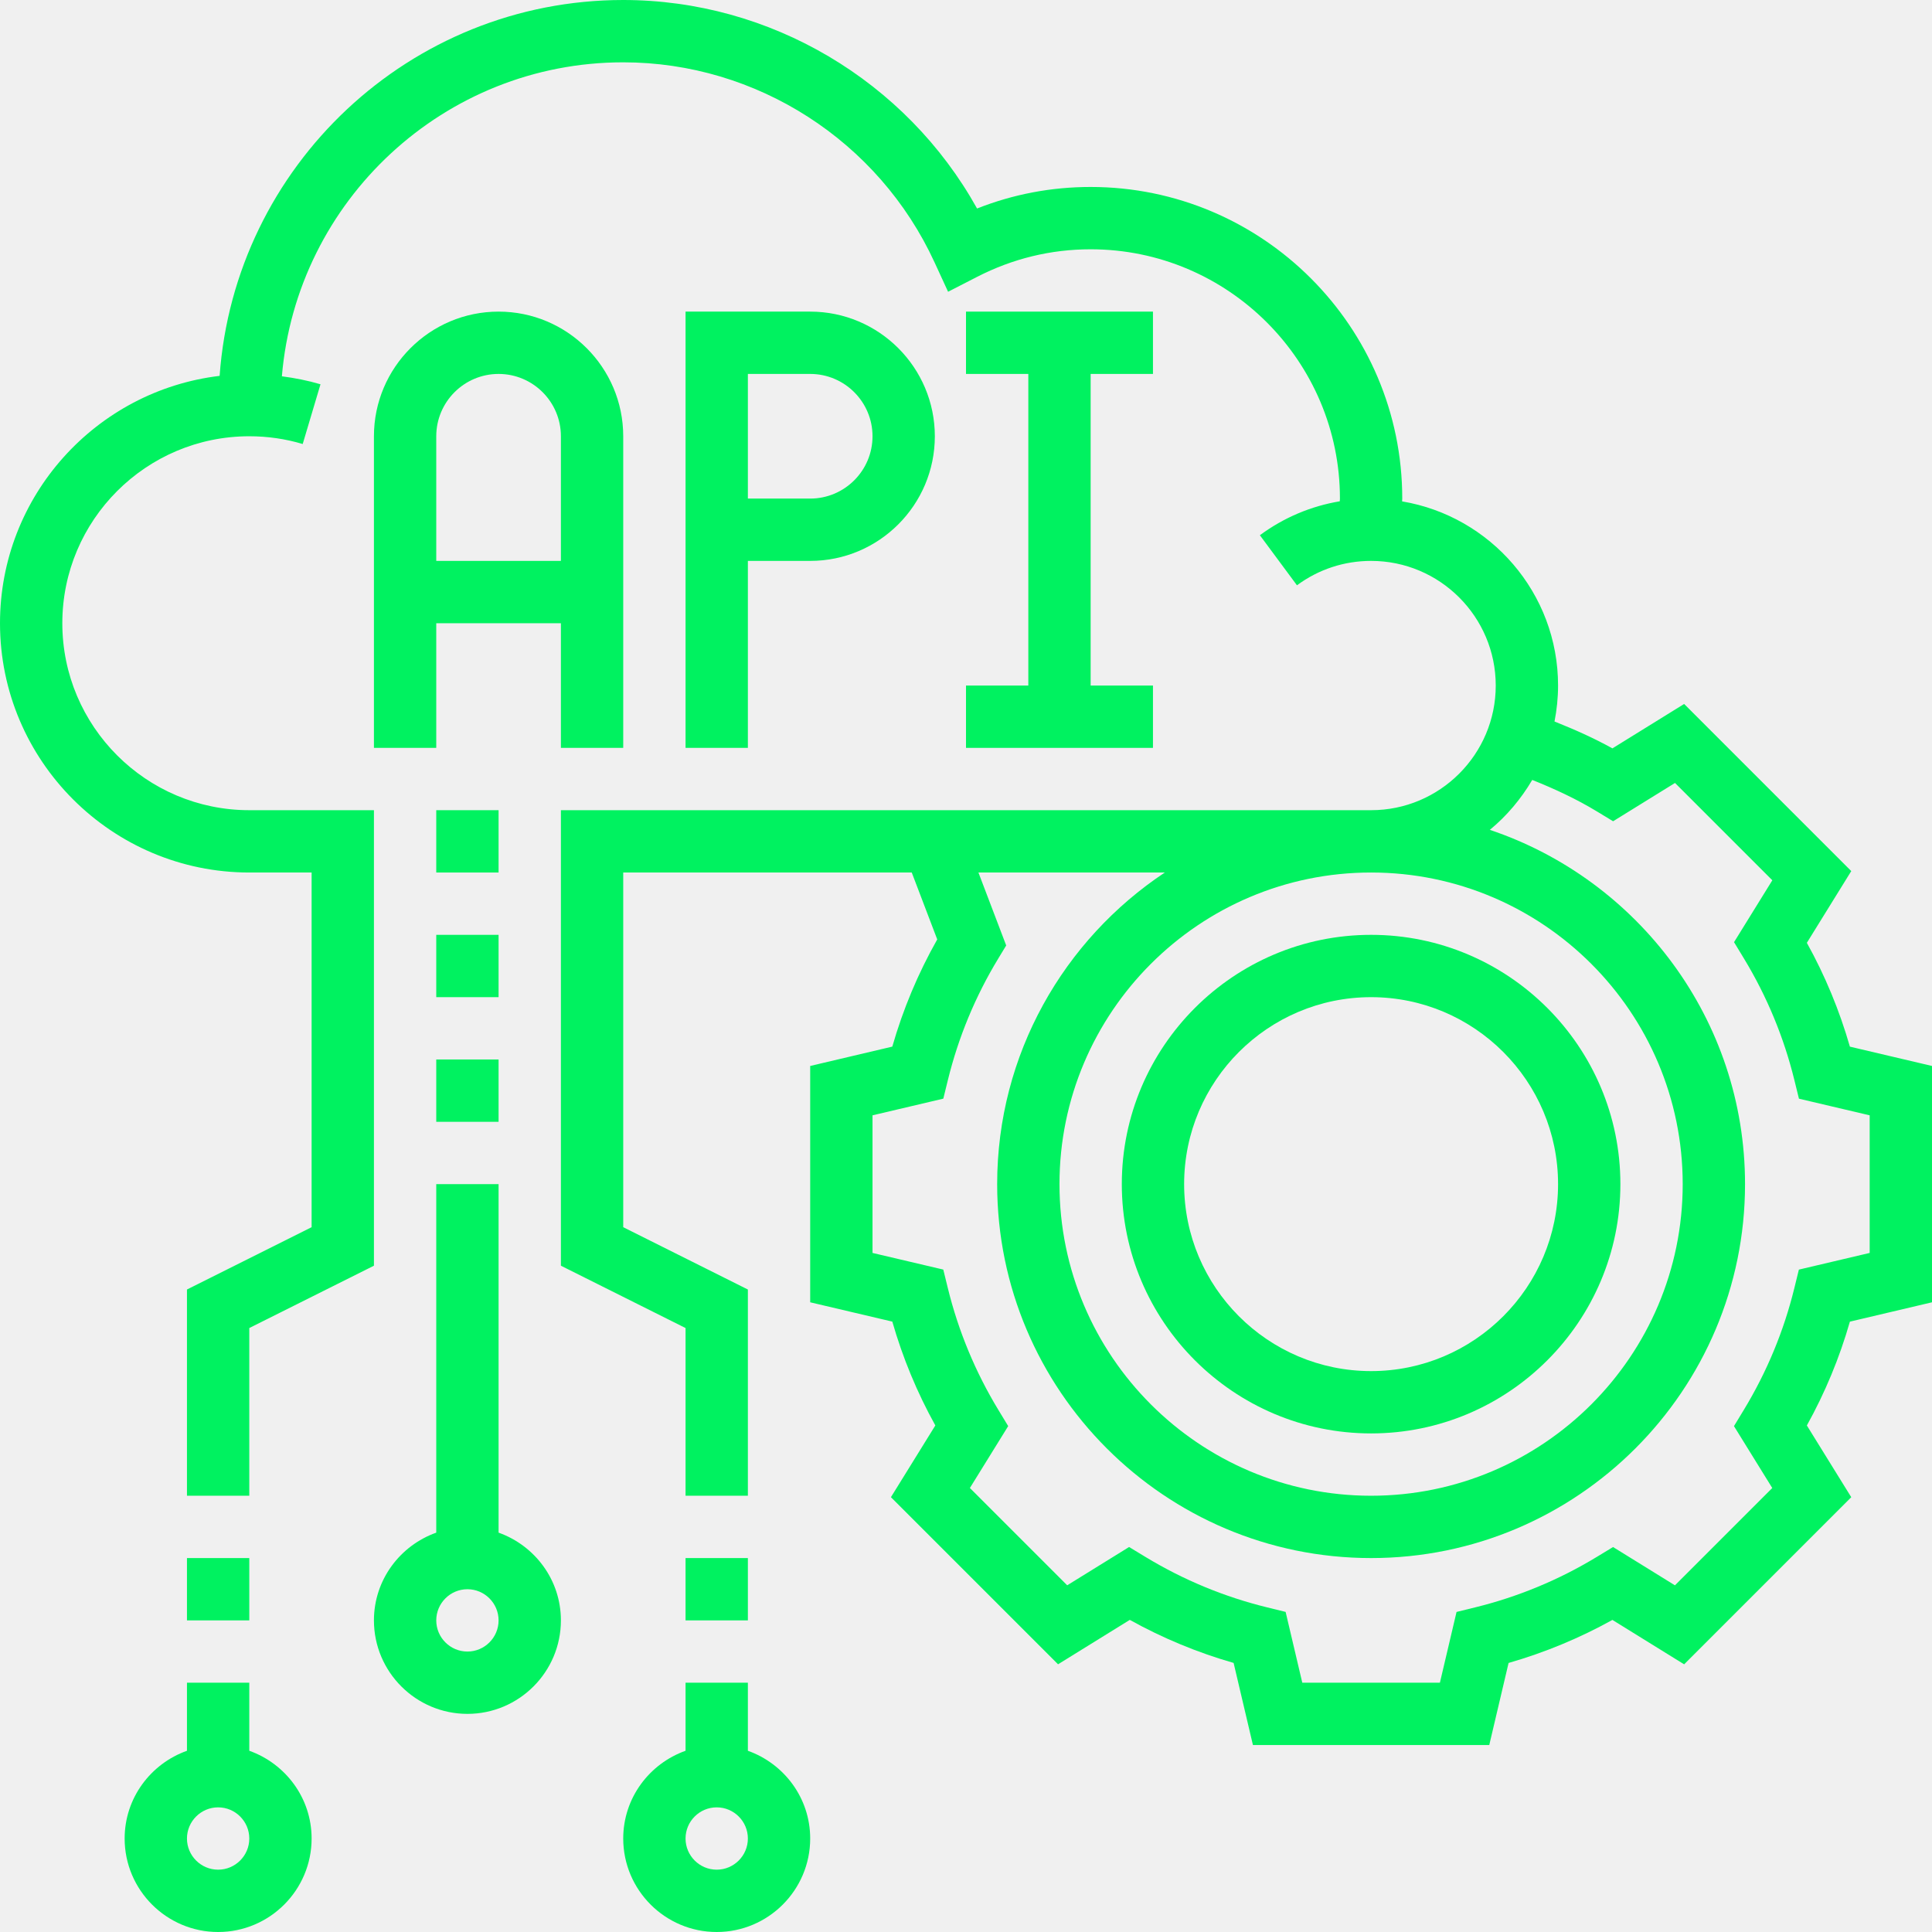
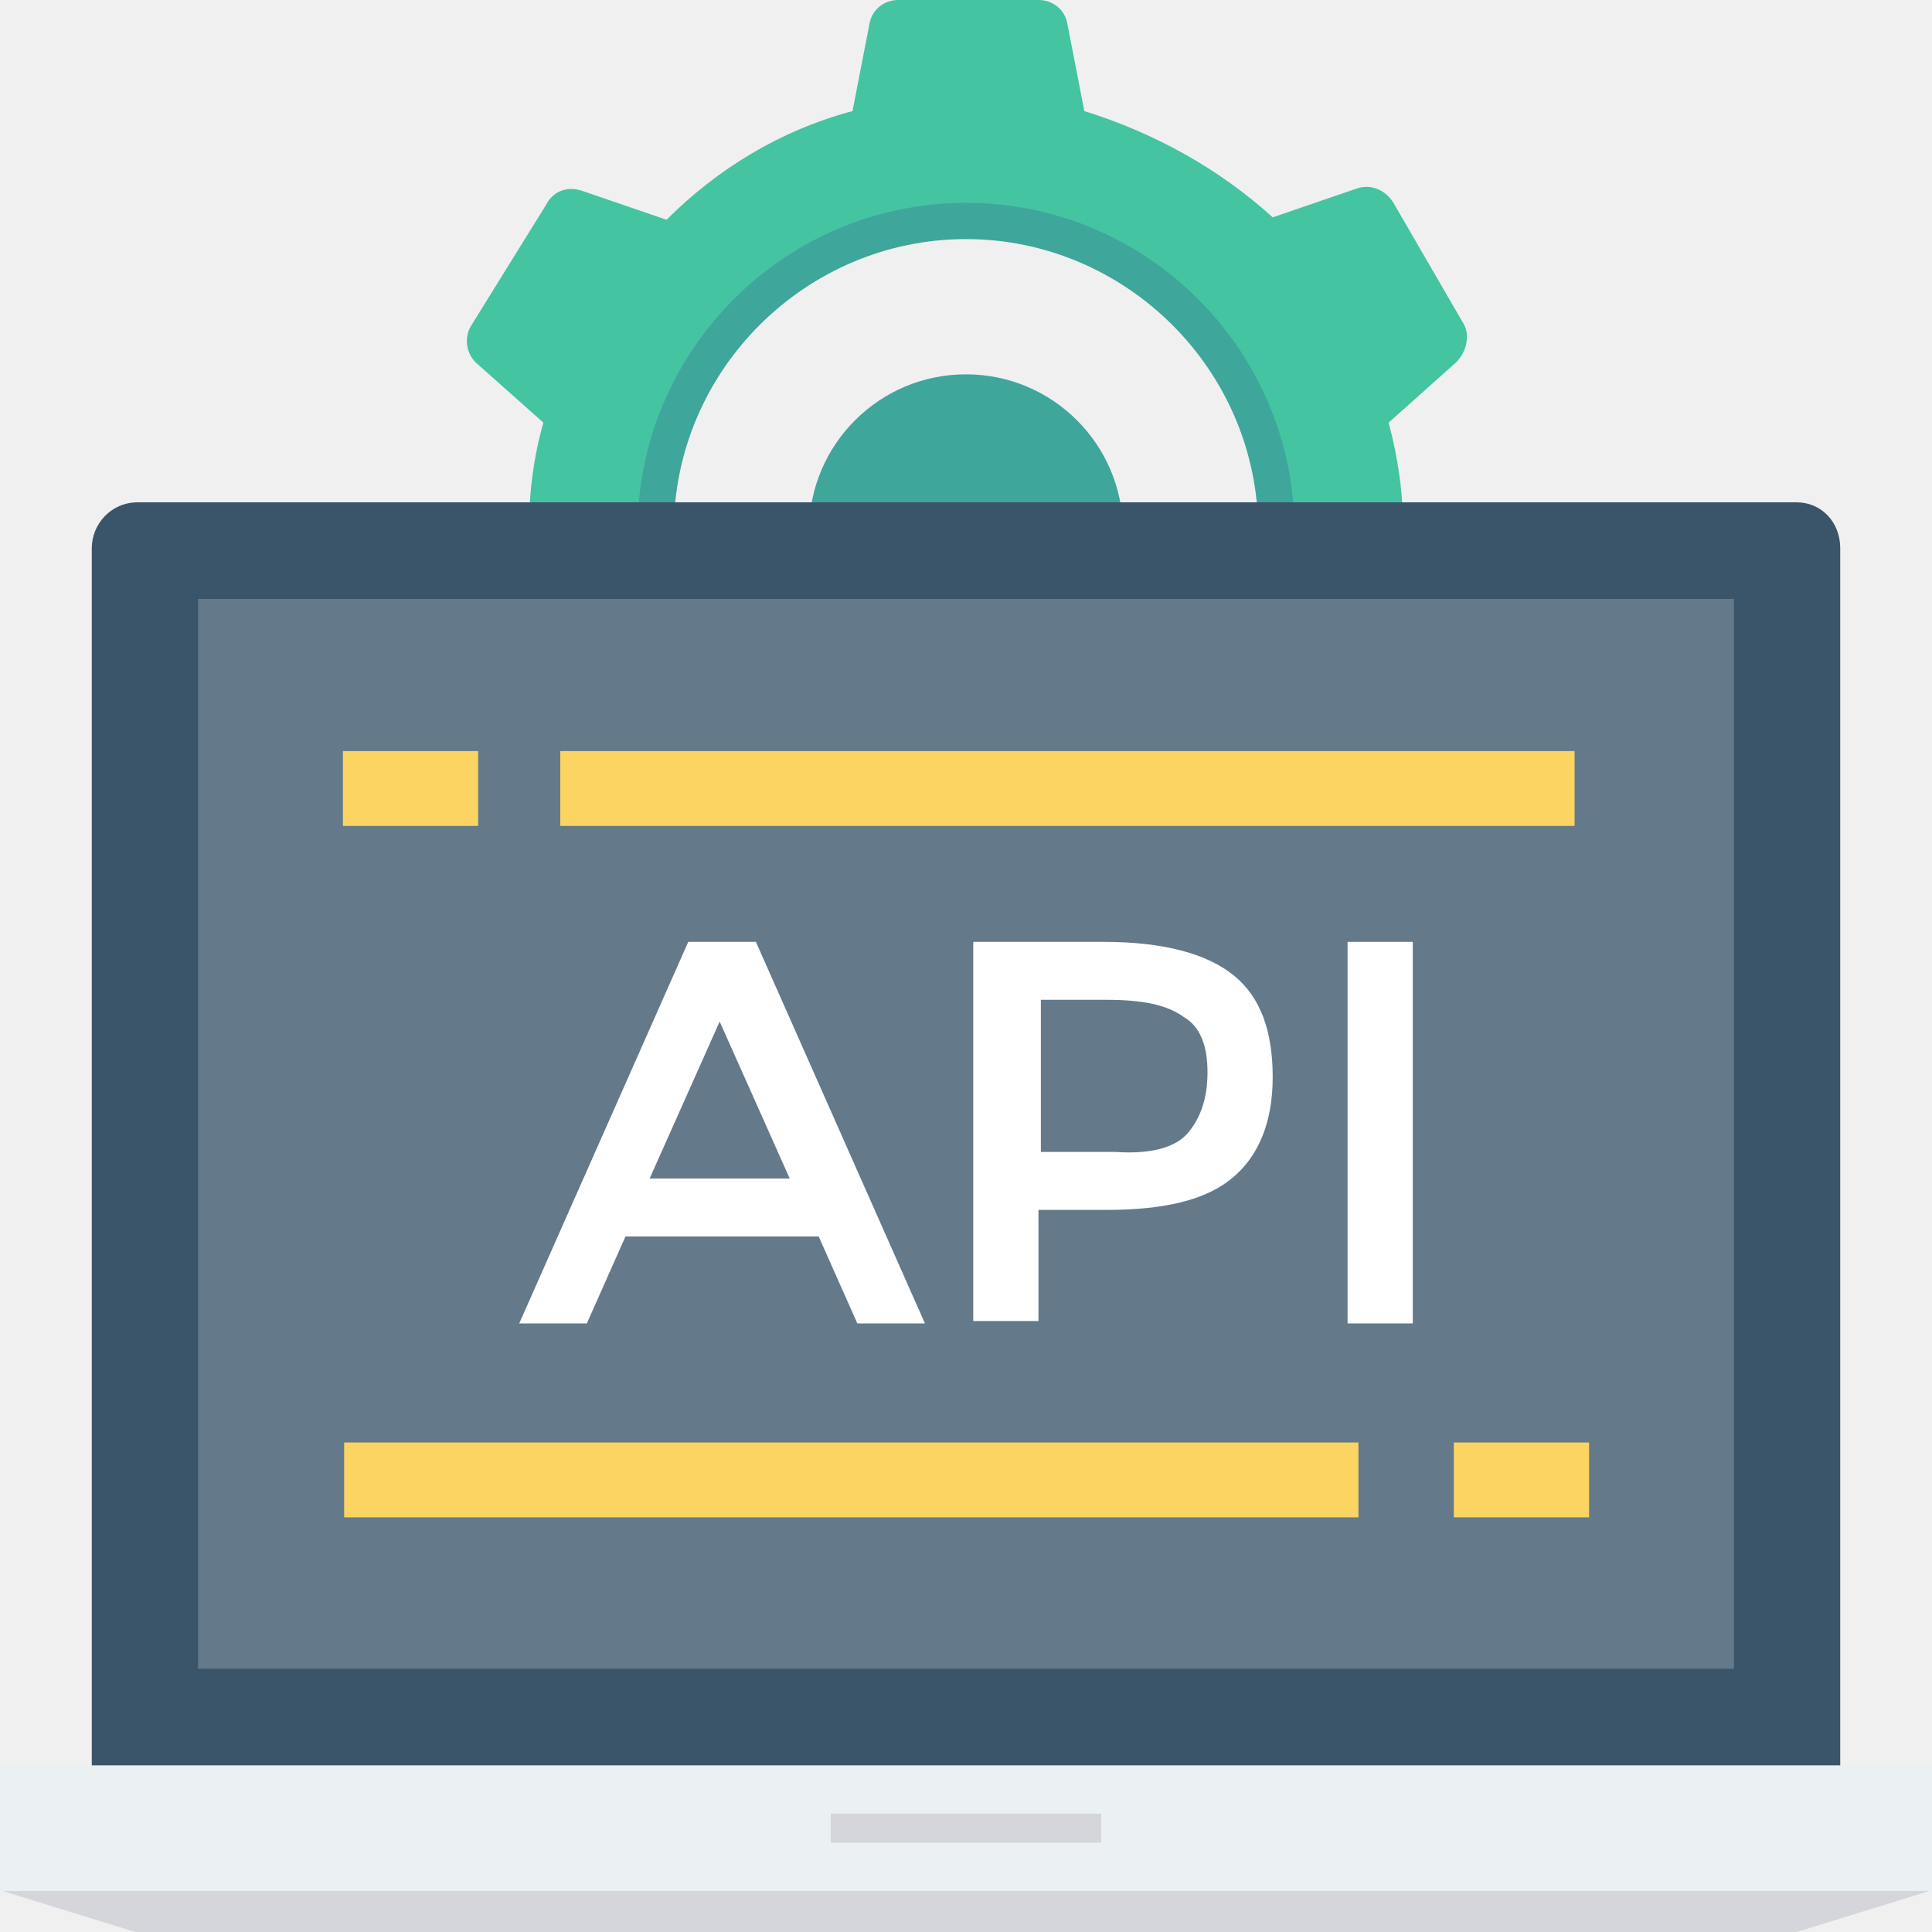
- <svg xmlns="http://www.w3.org/2000/svg" width="496" height="496" viewBox="0 0 496 496" fill="none">
-   <path d="M160 192V112C160 94.352 145.648 80 128 80C110.352 80 96 94.352 96 112V192H112V160H144V192H160ZM112 144V112C112 103.176 119.176 96 128 96C136.824 96 144 103.176 144 112V144H112Z" fill="#00F260" />
-   <path d="M208 144C225.648 144 240 129.648 240 112C240 94.352 225.648 80 208 80H176V192H192V144H208ZM192 96H208C216.824 96 224 103.176 224 112C224 120.824 216.824 128 208 128H192V96Z" fill="#00F260" />
-   <path d="M248 176V192H296V176H280V96H296V80H248V96H264V176H248Z" fill="#00F260" />
-   <path d="M496 334.336V273.664L474.92 268.704C472.256 259.424 468.56 250.496 463.872 242.048L475.272 223.632L432.368 180.728L413.952 192.128C409.168 189.472 404.168 187.256 399.088 185.232C399.672 182.24 400 179.16 400 176C400 152.248 382.648 132.528 359.96 128.72C359.96 128.472 360 128.24 360 128C360 83.888 324.112 48 280 48C269.92 48 260.144 49.856 250.84 53.528C232.608 20.768 197.768 0 160 0C105.184 0 60.248 42.656 56.384 96.496C24.672 100.28 0 127.296 0 160C0 195.288 28.712 224 64 224H80V315.056L48 331.056V384H64V340.944L96 324.944V208H64C37.528 208 16 186.472 16 160C16 133.528 37.528 112 64 112C68.68 112 73.296 112.664 77.712 113.992L82.28 98.656C79.04 97.696 75.728 97.048 72.368 96.608C76.152 51.536 113.976 16 160 16C194.2 16 225.56 36.144 239.904 67.312L243.4 74.904L250.832 71.088C259.984 66.384 269.8 64 280 64C315.288 64 344 92.712 344 128C344 128.232 343.968 128.464 343.96 128.696C336.568 129.936 329.584 132.872 323.448 137.408L332.968 150.264C338.512 146.168 345.088 144 352 144C369.648 144 384 158.352 384 176C384 193.648 369.648 208 352 208H144V324.944L176 340.944V384H192V331.056L160 315.056V224H234.072L240.616 241.176C235.696 249.872 231.832 259.096 229.08 268.696L208 273.664V334.336L229.08 339.296C231.744 348.576 235.44 357.504 240.128 365.952L228.728 384.368L271.632 427.272L290.048 415.872C298.496 420.56 307.424 424.264 316.704 426.92L321.664 448H382.336L387.296 426.928C396.576 424.264 405.504 420.568 413.952 415.88L432.368 427.28L475.272 384.376L463.872 365.96C468.56 357.512 472.264 348.584 474.92 339.304L496 334.336ZM461.824 325.944L460.656 330.704C457.96 341.712 453.6 352.216 447.704 361.936L445.16 366.128L454.992 382.016L430.008 407L414.12 397.168L409.928 399.712C400.216 405.608 389.704 409.96 378.696 412.664L373.936 413.832L369.664 432H334.336L330.056 413.824L325.296 412.656C314.288 409.96 303.784 405.6 294.064 399.704L289.872 397.16L273.984 406.992L249 382.008L258.832 366.12L256.288 361.928C250.4 352.224 246.04 341.712 243.336 330.696L242.168 325.936L224 321.664V286.336L242.176 282.056L243.344 277.296C246.048 266.28 250.4 255.768 256.296 246.064L258.32 242.728L251.192 224H299.048C273.136 241.208 256 270.632 256 304C256 356.936 299.064 400 352 400C404.936 400 448 356.936 448 304C448 261.728 420.504 225.824 382.488 213.048C386.832 209.464 390.496 205.112 393.368 200.232C399.08 202.512 404.672 205.104 409.936 208.296L414.128 210.84L430.024 201.008L455.008 225.992L445.176 241.88L447.72 246.072C453.608 255.776 457.968 266.288 460.672 277.304L461.84 282.064L480 286.336V321.664L461.824 325.944ZM352 224C396.112 224 432 259.888 432 304C432 348.112 396.112 384 352 384C307.888 384 272 348.112 272 304C272 259.888 307.888 224 352 224Z" fill="#00F260" />
-   <path d="M352 368C387.288 368 416 339.288 416 304C416 268.712 387.288 240 352 240C316.712 240 288 268.712 288 304C288 339.288 316.712 368 352 368ZM352 256C378.472 256 400 277.528 400 304C400 330.472 378.472 352 352 352C325.528 352 304 330.472 304 304C304 277.528 325.528 256 352 256Z" fill="#00F260" />
-   <path d="M48 400H64V416H48V400Z" fill="#00F260" />
-   <path d="M176 400H192V416H176V400Z" fill="#00F260" />
-   <path d="M64 449.472V432H48V449.472C38.712 452.784 32 461.584 32 472C32 485.232 42.768 496 56 496C69.232 496 80 485.232 80 472C80 461.584 73.288 452.784 64 449.472ZM56 480C51.592 480 48 476.408 48 472C48 467.592 51.592 464 56 464C60.408 464 64 467.592 64 472C64 476.408 60.408 480 56 480Z" fill="#00F260" />
-   <path d="M192 449.472V432H176V449.472C166.712 452.784 160 461.584 160 472C160 485.232 170.768 496 184 496C197.232 496 208 485.232 208 472C208 461.584 201.288 452.784 192 449.472ZM184 480C179.592 480 176 476.408 176 472C176 467.592 179.592 464 184 464C188.408 464 192 467.592 192 472C192 476.408 188.408 480 184 480Z" fill="#00F260" />
-   <path d="M128 393.472V304H112V393.472C102.712 396.784 96 405.584 96 416C96 429.232 106.768 440 120 440C133.232 440 144 429.232 144 416C144 405.584 137.288 396.784 128 393.472ZM120 424C115.592 424 112 420.408 112 416C112 411.592 115.592 408 120 408C124.408 408 128 411.592 128 416C128 420.408 124.408 424 120 424Z" fill="#00F260" />
-   <path d="M112 208H128V224H112V208Z" fill="#00F260" />
-   <path d="M112 240H128V256H112V240Z" fill="#00F260" />
-   <path d="M112 272H128V288H112V272Z" fill="#00F260" />
+ <svg xmlns="http://www.w3.org/2000/svg" version="1.1" id="Layer_1" x="0px" y="0px" viewBox="0 0 481.882 481.882" style="enable-background:new 0 0 481.882 481.882;" xml:space="preserve">
+   <path style="fill:#44C4A1;" d="M346.353,159.624c2.409-8.433,3.614-17.468,3.614-27.106s-1.205-18.071-3.614-27.106l16.866-15.059  c2.409-2.409,3.614-6.626,1.807-9.638l-17.468-30.118c-1.807-3.012-5.421-4.819-9.035-3.614l-21.082,7.228  c-13.252-12.047-29.515-21.082-46.984-26.504L266.24,6.024C265.638,2.409,262.626,0,259.012,0h-34.936  c-3.614,0-6.626,2.409-7.228,6.024l-4.216,21.685c-18.071,4.819-33.732,14.456-46.381,27.106l-21.082-7.228  c-3.614-1.205-7.228,0-9.035,3.614l-18.673,30.118c-1.807,3.012-1.205,7.228,1.807,9.638l16.264,14.456  c-2.409,8.433-3.614,17.468-3.614,27.106s1.205,18.071,3.614,27.106l-16.866,15.059c-2.409,2.409-3.614,6.626-1.807,9.638  l17.468,30.118c1.807,3.012,5.421,4.819,9.035,3.614l21.082-7.228c12.649,12.649,28.913,21.685,46.381,27.106l4.216,21.685  c0.602,3.614,3.614,6.024,7.228,6.024h34.936c3.614,0,6.626-2.409,7.228-6.024l4.216-21.685  c18.071-4.819,33.732-14.456,46.381-27.106l21.082,7.228c3.614,1.205,7.228,0,9.035-3.614l17.468-30.118  c1.807-3.012,1.205-7.228-1.807-9.638L346.353,159.624z M240.941,209.619c-42.165,0-77.101-34.334-77.101-77.101  s34.334-77.101,77.101-77.101c42.165,0,77.101,34.334,77.101,77.101S283.106,209.619,240.941,209.619z" />
+   <g>
+     <path style="fill:#3EA69B;" d="M240.941,214.438c-45.176,0-81.92-36.744-81.92-81.92s36.744-81.92,81.92-81.92   s81.92,36.744,81.92,81.92S286.118,214.438,240.941,214.438z M240.941,59.633c-39.755,0-72.885,32.527-72.885,72.885   s32.527,72.885,72.885,72.885s72.885-32.527,72.885-72.885S280.696,59.633,240.941,59.633z" />
+     <circle style="fill:#3EA69B;" cx="240.941" cy="132.518" r="39.153" />
+   </g>
+   <path style="fill:#3A556A;" d="M458.993,136.734v304.188H22.889V136.734c0-6.024,4.819-11.445,11.445-11.445h413.816  C454.174,125.289,458.993,130.108,458.993,136.734z" />
+   <rect y="440.32" style="fill:#EBF0F3;" width="481.882" height="31.322" />
+   <g>
+     <polygon style="fill:#D5D6DB;" points="481.28,471.642 0.602,471.642 33.732,481.882 448.151,481.882  " />
+     <rect x="207.209" y="452.367" style="fill:#D5D6DB;" width="67.464" height="7.228" />
+   </g>
+   <rect x="49.393" y="149.384" style="fill:#64798A;" width="383.096" height="266.842" />
+   <g>
+     <path style="fill:#FFFFFF;" d="M156.009,308.405l-9.638,21.685h-16.866l42.165-95.172h16.866l42.165,95.172h-16.866l-9.638-21.685   H156.009z M196.969,293.948l-17.468-39.153l-17.468,39.153H196.969z" />
+     <path style="fill:#FFFFFF;" d="M307.802,243.351c6.626,5.421,9.638,13.854,9.638,25.299c0,11.445-3.614,19.878-10.24,25.299   c-6.626,5.421-16.866,7.831-31.322,7.831h-16.866v27.708h-16.264v-94.569h32.527C290.334,234.918,301.176,237.929,307.802,243.351z    M296.358,282.504c3.012-3.614,4.819-8.433,4.819-15.059c0-6.626-1.807-11.445-6.024-13.854c-4.216-3.012-10.24-4.216-19.275-4.216   h-16.264v37.948h18.673C287.322,287.925,293.346,286.118,296.358,282.504z" />
+     <path style="fill:#FFFFFF;" d="M336.715,234.918h15.661v95.172h-16.264v-95.172H336.715z" />
+   </g>
+   <g>
+     <rect x="85.534" y="187.332" style="fill:#FCD462;" width="33.732" height="18.673" />
+     <rect x="139.746" y="187.332" style="fill:#FCD462;" width="252.988" height="18.673" />
+     <rect x="362.616" y="359.785" style="fill:#FCD462;" width="33.732" height="18.673" />
+     <rect x="85.835" y="359.785" style="fill:#FCD462;" width="252.988" height="18.673" />
+   </g>
+   <g>
+ </g>
+   <g>
+ </g>
+   <g>
+ </g>
+   <g>
+ </g>
+   <g>
+ </g>
+   <g>
+ </g>
+   <g>
+ </g>
+   <g>
+ </g>
+   <g>
+ </g>
+   <g>
+ </g>
+   <g>
+ </g>
+   <g>
+ </g>
+   <g>
+ </g>
+   <g>
+ </g>
+   <g>
+ </g>
</svg>
